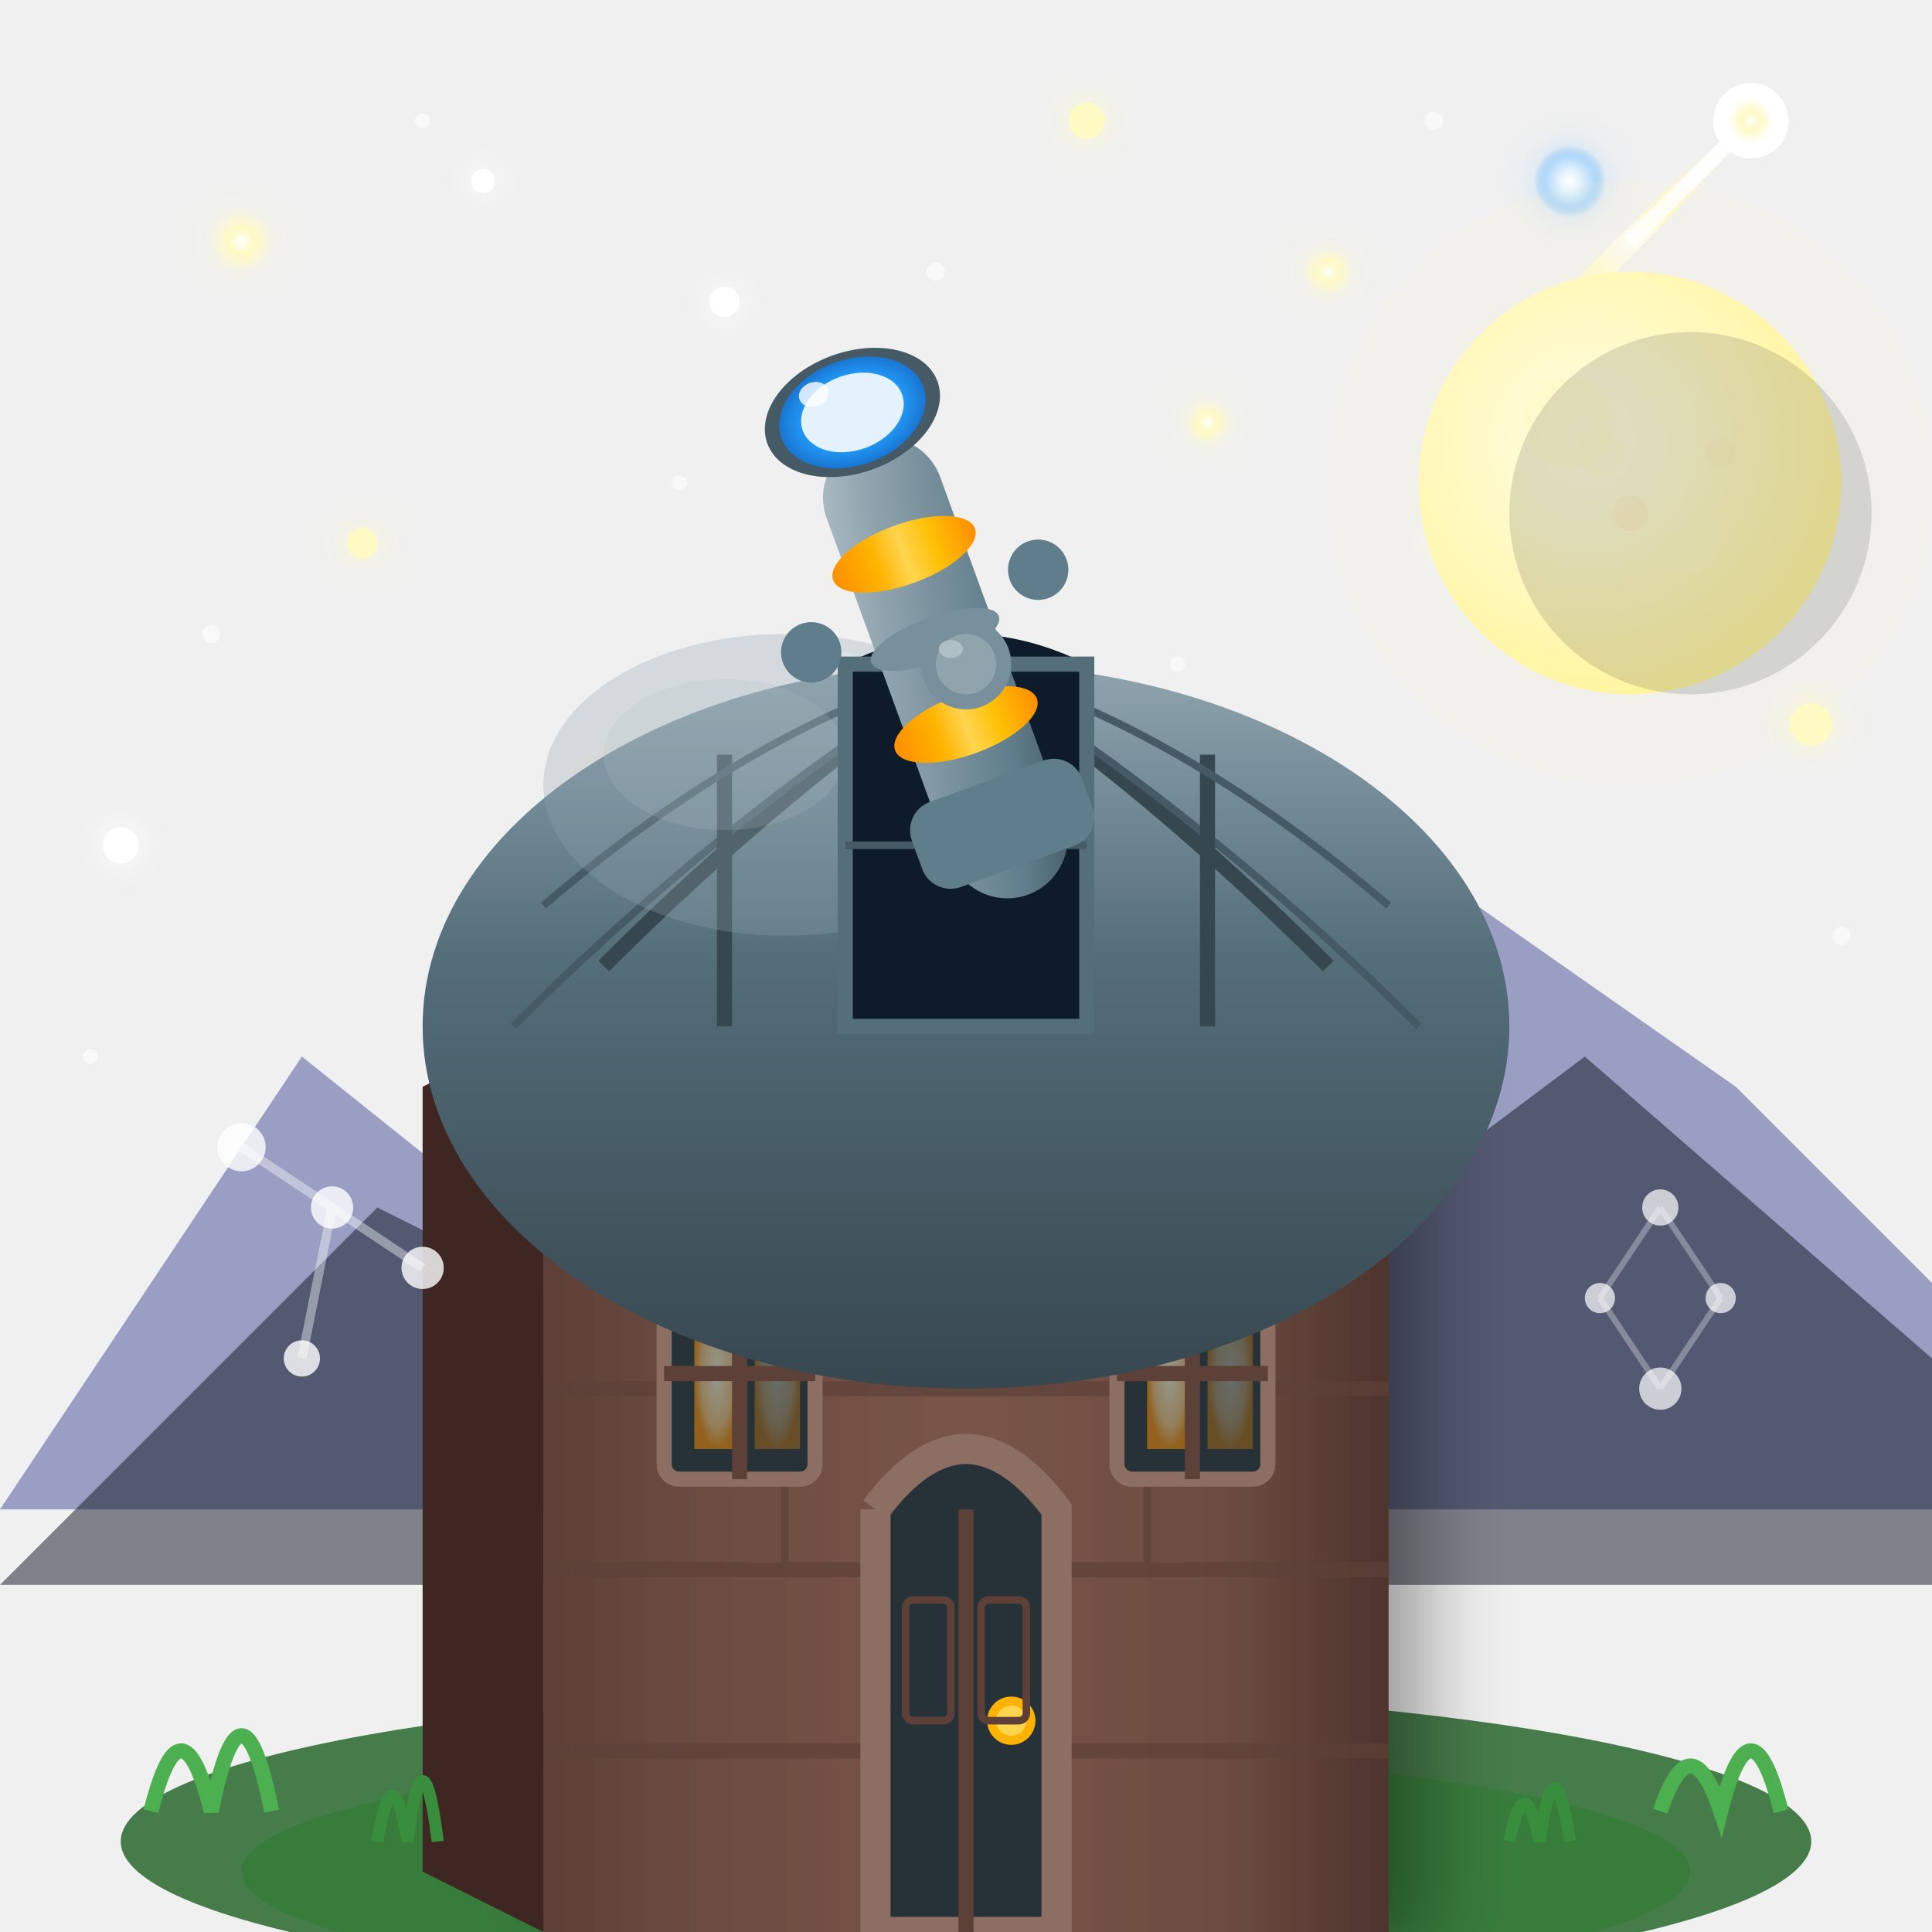
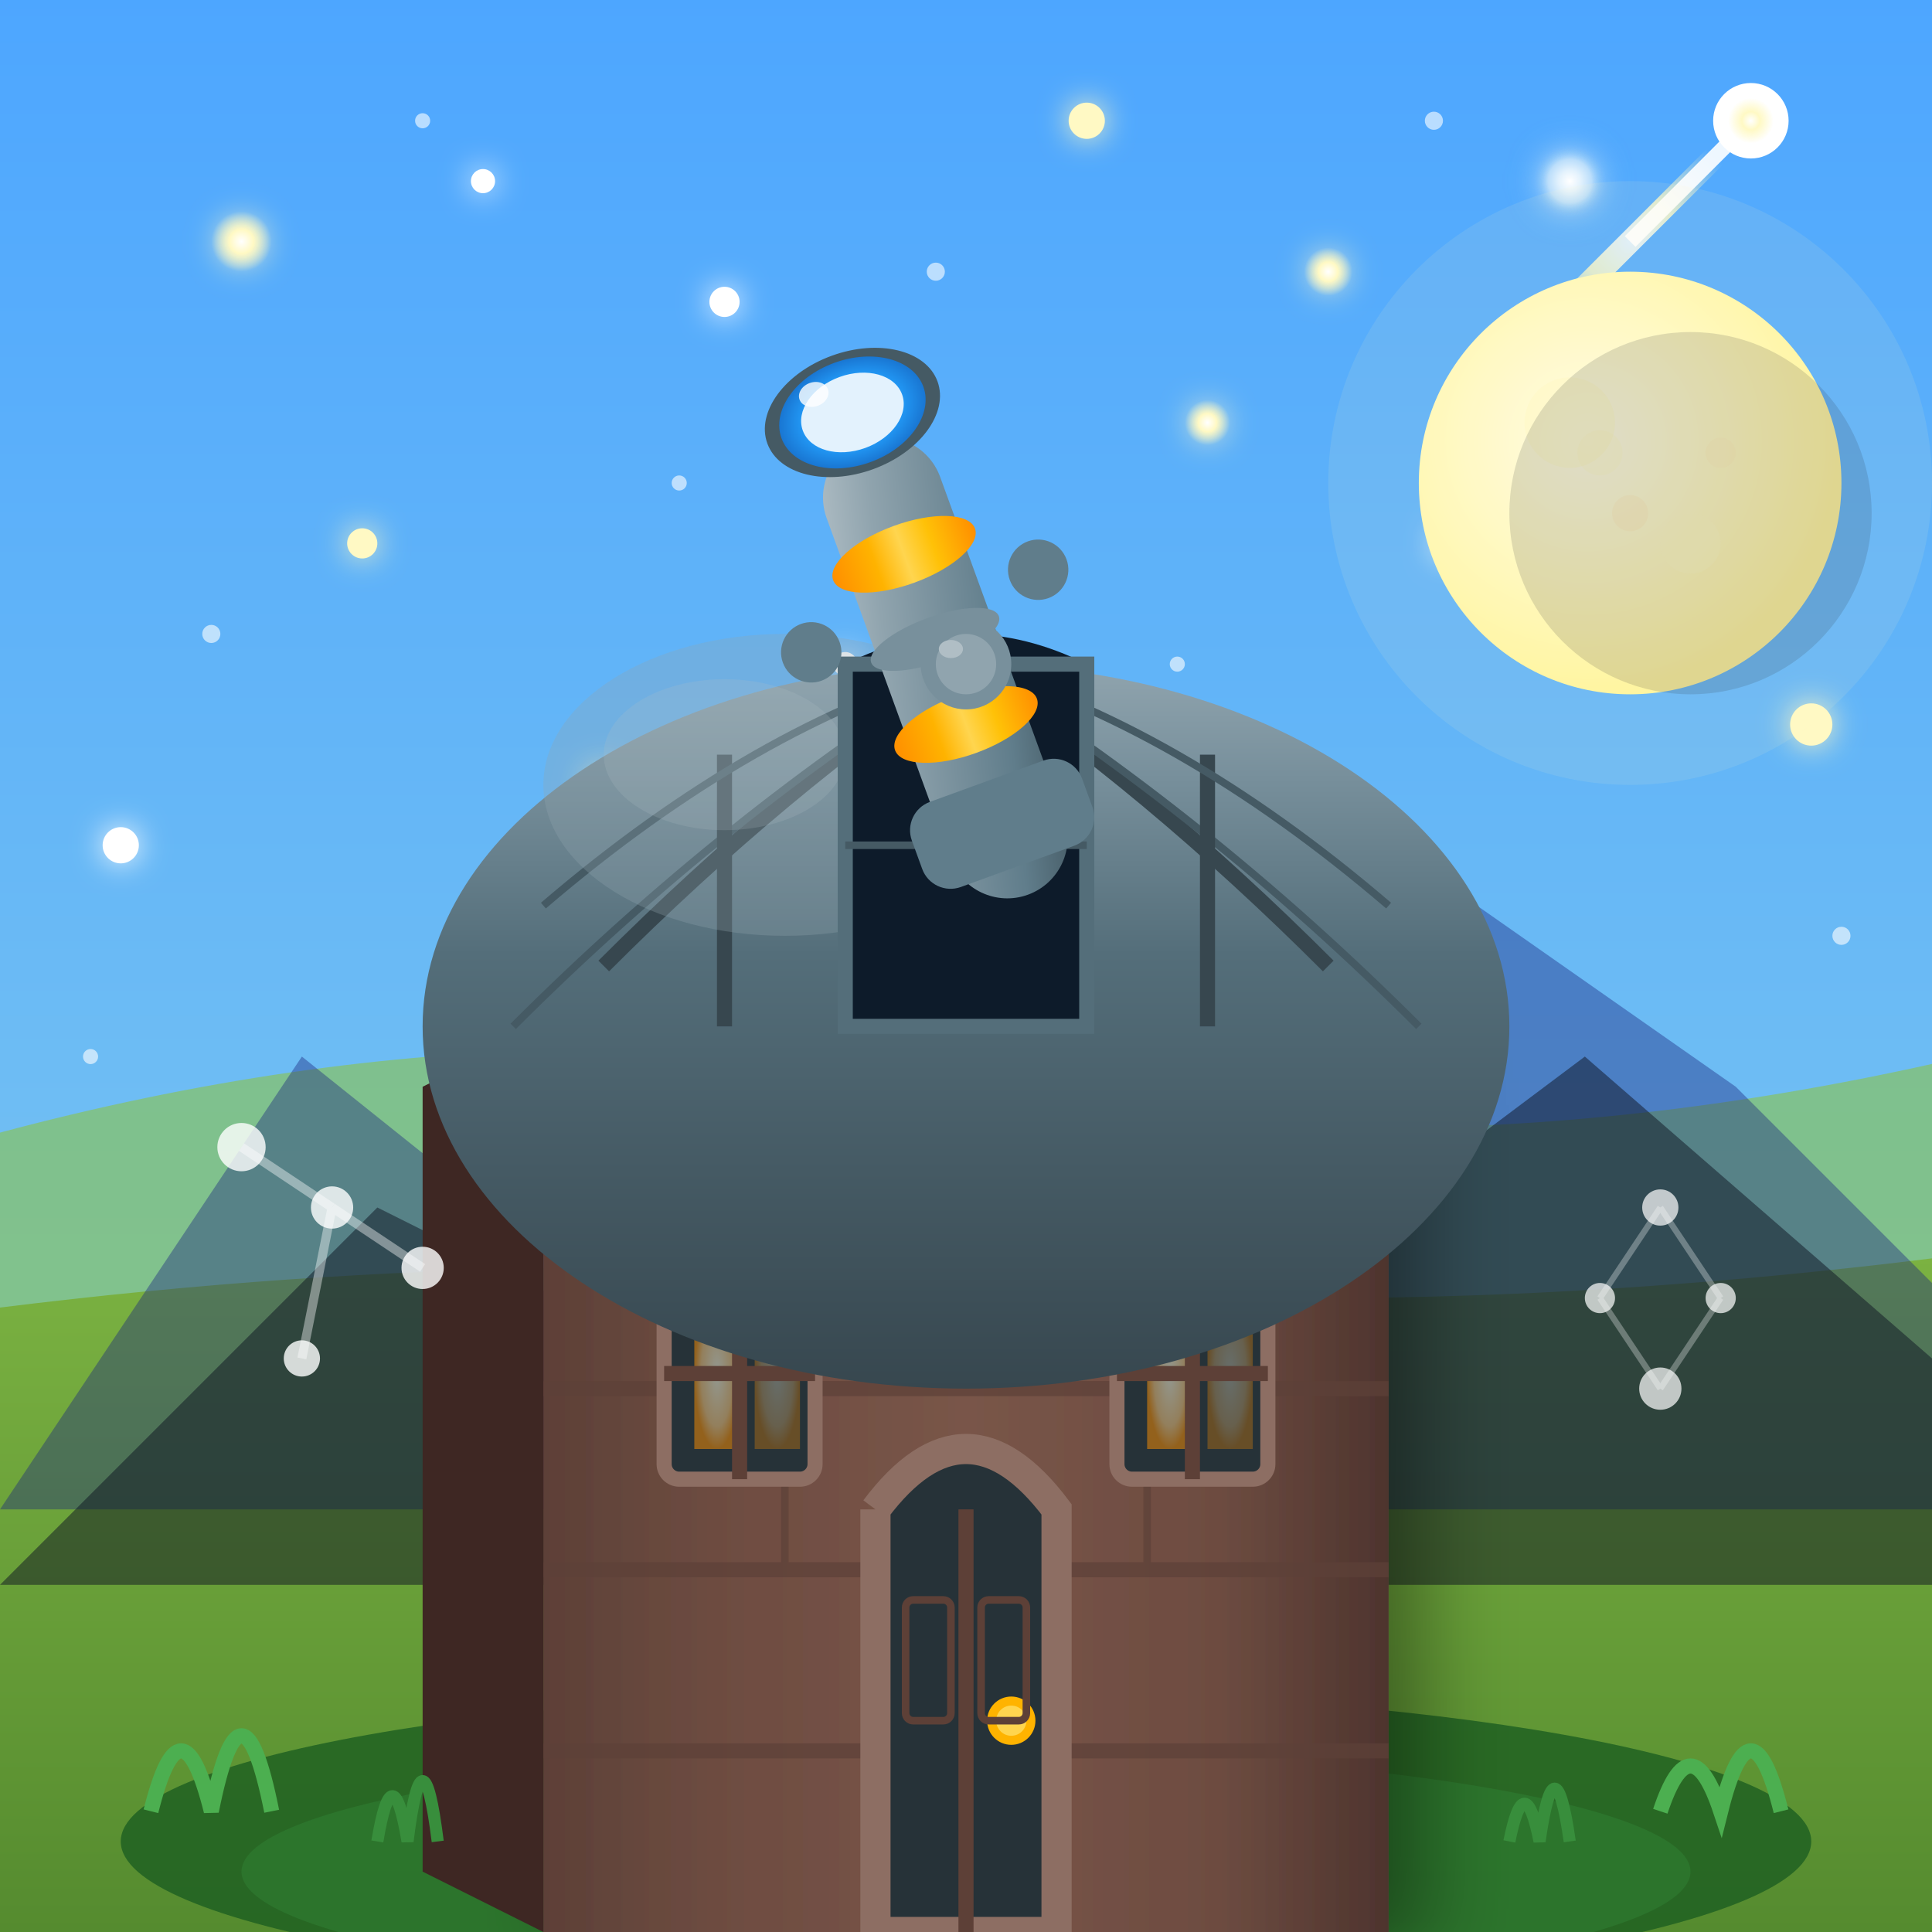
<svg xmlns="http://www.w3.org/2000/svg" viewBox="0 0 128 128" width="128" height="128">
  <defs>
    <linearGradient id="obsWall" x1="0%" y1="0%" x2="100%" y2="0%">
      <stop offset="0%" style="stop-color:#5D4037" />
      <stop offset="20%" style="stop-color:#6D4C41" />
      <stop offset="50%" style="stop-color:#795548" />
      <stop offset="80%" style="stop-color:#6D4C41" />
      <stop offset="100%" style="stop-color:#4E342E" />
    </linearGradient>
    <linearGradient id="obsDome" x1="0%" y1="100%" x2="0%" y2="0%">
      <stop offset="0%" style="stop-color:#37474F" />
      <stop offset="30%" style="stop-color:#455A64" />
      <stop offset="60%" style="stop-color:#546E7A" />
      <stop offset="85%" style="stop-color:#78909C" />
      <stop offset="100%" style="stop-color:#90A4AE" />
    </linearGradient>
    <linearGradient id="telescopeMetal" x1="0%" y1="0%" x2="100%" y2="100%">
      <stop offset="0%" style="stop-color:#B0BEC5" />
      <stop offset="25%" style="stop-color:#90A4AE" />
      <stop offset="50%" style="stop-color:#78909C" />
      <stop offset="75%" style="stop-color:#607D8B" />
      <stop offset="100%" style="stop-color:#455A64" />
    </linearGradient>
    <linearGradient id="brassRing" x1="0%" y1="0%" x2="100%" y2="0%">
      <stop offset="0%" style="stop-color:#FF8F00" />
      <stop offset="30%" style="stop-color:#FFB300" />
      <stop offset="50%" style="stop-color:#FFD54F" />
      <stop offset="70%" style="stop-color:#FFC107" />
      <stop offset="100%" style="stop-color:#FF8F00" />
    </linearGradient>
    <linearGradient id="nightSkyGrad" x1="0%" y1="0%" x2="0%" y2="100%">
      <stop offset="0%" style="stop-color:#0D1321" />
      <stop offset="30%" style="stop-color:#1A237E" />
      <stop offset="60%" style="stop-color:#283593" />
      <stop offset="100%" style="stop-color:#311B92" />
    </linearGradient>
    <radialGradient id="nightSky" cx="30%" cy="30%" r="70%">
      <stop offset="0%" style="stop-color:#1A237E" />
      <stop offset="50%" style="stop-color:#0D1B2A" />
      <stop offset="100%" style="stop-color:#0D1321" />
    </radialGradient>
    <radialGradient id="starGlow" cx="50%" cy="50%" r="50%">
      <stop offset="0%" style="stop-color:#FFFFFF" />
      <stop offset="40%" style="stop-color:#FFF9C4" />
      <stop offset="100%" style="stop-color:#FFF9C4" stop-opacity="0" />
    </radialGradient>
    <radialGradient id="bigStarGlow" cx="50%" cy="50%" r="50%">
      <stop offset="0%" style="stop-color:#FFFFFF" />
      <stop offset="30%" style="stop-color:#E3F2FD" />
      <stop offset="60%" style="stop-color:#BBDEFB" />
      <stop offset="100%" style="stop-color:#64B5F6" stop-opacity="0" />
    </radialGradient>
    <radialGradient id="lensGlow" cx="50%" cy="50%" r="50%">
      <stop offset="0%" style="stop-color:#E3F2FD" />
      <stop offset="40%" style="stop-color:#64B5F6" />
      <stop offset="70%" style="stop-color:#2196F3" />
      <stop offset="100%" style="stop-color:#1976D2" />
    </radialGradient>
    <radialGradient id="moonGlow" cx="40%" cy="40%" r="60%">
      <stop offset="0%" style="stop-color:#FFFDE7" />
      <stop offset="50%" style="stop-color:#FFF9C4" />
      <stop offset="100%" style="stop-color:#FFF59D" />
    </radialGradient>
    <radialGradient id="windowGlow" cx="50%" cy="50%" r="50%">
      <stop offset="0%" style="stop-color:#FFFDE7" />
      <stop offset="70%" style="stop-color:#FFCC80" />
      <stop offset="100%" style="stop-color:#FF8F00" />
    </radialGradient>
    <filter id="starBlur" x="-50%" y="-50%" width="200%" height="200%">
      <feGaussianBlur stdDeviation="1" result="blur" />
      <feMerge>
        <feMergeNode in="blur" />
        <feMergeNode in="SourceGraphic" />
      </feMerge>
    </filter>
    <filter id="dropShadow" x="-20%" y="-20%" width="140%" height="140%">
      <feDropShadow dx="2" dy="2" stdDeviation="3" flood-color="#000000" flood-opacity="0.4" />
    </filter>
+     <linearGradient id="sky" x1="0%" y1="0%" x2="0%" y2="100%">
+       <stop offset="0%" style="stop-color:#4da6ff" />
+       <stop offset="100%" style="stop-color:#87ceeb" />
+     </linearGradient>
+     <linearGradient id="grass" x1="0%" y1="0%" x2="0%" y2="100%">
+       <stop offset="0%" style="stop-color:#7cb342" />
+       <stop offset="100%" style="stop-color:#558b2f" />
+     </linearGradient>
  </defs>
+   <rect width="128" height="128" fill="url(#sky)" />
+   <path d="M-10,78 Q30,65 64,72 Q98,79 138,68 L138,88 L-10,88 Z" fill="#8bc34a" opacity="0.6" />
+   <path d="M-10,128 L-10,88 Q30,82 64,85 Q98,88 138,82 L138,128 Z" fill="url(#grass)" />
  <g filter="url(#starBlur)">
    <circle cx="16" cy="16" r="2" fill="url(#starGlow)" />
    <circle cx="112" cy="24" r="1.6" fill="#FFFFFF" />
    <circle cx="24" cy="36" r="1" fill="#FFF9C4" />
    <circle cx="104" cy="12" r="2.4" fill="url(#bigStarGlow)" />
    <circle cx="8" cy="56" r="1.2" fill="#FFFFFF" />
    <circle cx="120" cy="48" r="1.4" fill="#FFF9C4" />
    <circle cx="96" cy="36" r="1" fill="#FFFFFF" />
    <circle cx="32" cy="12" r="0.8" fill="#FFFFFF" />
    <circle cx="72" cy="8" r="1.2" fill="#FFF9C4" />
    <circle cx="48" cy="20" r="1" fill="#FFFFFF" />
    <circle cx="80" cy="28" r="1.5" fill="url(#starGlow)" />
    <circle cx="56" cy="44" r="0.8" fill="#FFFFFF" />
    <circle cx="40" cy="52" r="1.2" fill="#FFF9C4" />
    <circle cx="88" cy="18" r="1.6" fill="url(#starGlow)" />
  </g>
  <g fill="#FFFFFF" opacity="0.6">
    <circle cx="14" cy="42" r="0.6" />
    <circle cx="28" cy="8" r="0.5" />
    <circle cx="45" cy="32" r="0.5" />
    <circle cx="62" cy="18" r="0.6" />
    <circle cx="78" cy="44" r="0.5" />
    <circle cx="95" cy="8" r="0.6" />
    <circle cx="118" cy="36" r="0.5" />
    <circle cx="6" cy="70" r="0.5" />
    <circle cx="122" cy="62" r="0.6" />
  </g>
  <line x1="116" y1="8" x2="100" y2="24" stroke="url(#starGlow)" stroke-width="1.5" opacity="0.8" />
  <line x1="116" y1="8" x2="108" y2="16" stroke="#FFFFFF" stroke-width="1" opacity="0.9" />
  <circle cx="116" cy="8" r="2.5" fill="#FFFFFF" />
  <circle cx="116" cy="8" r="1.5" fill="url(#starGlow)" />
  <circle cx="108" cy="32" r="14" fill="url(#moonGlow)" />
  <circle cx="104" cy="28" r="3" fill="#FFF9C4" opacity="0.5" />
  <circle cx="112" cy="36" r="2" fill="#FFF9C4" opacity="0.4" />
  <circle cx="108" cy="34" r="1.2" fill="#FFECB3" opacity="0.3" />
  <circle cx="106" cy="30" r="1.5" fill="#FFF9C4" opacity="0.35" />
  <circle cx="114" cy="30" r="1" fill="#FFECB3" opacity="0.25" />
  <circle cx="112" cy="34" r="12" fill="#0D1321" opacity="0.15" />
  <circle cx="108" cy="32" r="20" fill="#FFF9C4" opacity="0.1" />
  <polygon points="0,100 20,70 35,82 55,60 75,75 95,58 115,72 128,85 128,100" fill="#1A237E" opacity="0.4" />
  <polygon points="0,105 25,80 45,90 65,72 85,85 105,70 128,90 128,105" fill="#0D1321" opacity="0.5" />
  <ellipse cx="64" cy="122" rx="56" ry="10" fill="#1B5E20" opacity="0.8" />
  <ellipse cx="64" cy="124" rx="48" ry="8" fill="#2E7D32" opacity="0.6" />
  <rect x="36" y="68" width="56" height="60" fill="url(#obsWall)" filter="url(#dropShadow)" />
  <polygon points="36,68 36,128 28,124 28,72" fill="#3E2723" />
  <g stroke="#5D4037" stroke-width="1" opacity="0.7">
    <line x1="36" y1="80" x2="92" y2="80" />
    <line x1="36" y1="92" x2="92" y2="92" />
    <line x1="36" y1="104" x2="92" y2="104" />
    <line x1="36" y1="116" x2="92" y2="116" />
    <line x1="52" y1="68" x2="52" y2="80" stroke-width="0.5" />
    <line x1="76" y1="68" x2="76" y2="80" stroke-width="0.5" />
    <line x1="64" y1="80" x2="64" y2="92" stroke-width="0.5" />
    <line x1="52" y1="92" x2="52" y2="104" stroke-width="0.5" />
    <line x1="76" y1="92" x2="76" y2="104" stroke-width="0.5" />
  </g>
  <rect x="44" y="84" width="10" height="14" fill="#263238" rx="1" />
  <rect x="44" y="84" width="10" height="14" fill="none" stroke="#8D6E63" stroke-width="1" rx="1" />
  <rect x="46" y="86" width="3" height="10" fill="url(#windowGlow)" opacity="0.5" />
  <rect x="50" y="86" width="3" height="10" fill="url(#windowGlow)" opacity="0.3" />
  <line x1="49" y1="84" x2="49" y2="98" stroke="#5D4037" stroke-width="1" />
  <line x1="44" y1="91" x2="54" y2="91" stroke="#5D4037" stroke-width="1" />
  <rect x="74" y="84" width="10" height="14" fill="#263238" rx="1" />
  <rect x="74" y="84" width="10" height="14" fill="none" stroke="#8D6E63" stroke-width="1" rx="1" />
  <rect x="76" y="86" width="3" height="10" fill="url(#windowGlow)" opacity="0.5" />
  <rect x="80" y="86" width="3" height="10" fill="url(#windowGlow)" opacity="0.3" />
  <line x1="79" y1="84" x2="79" y2="98" stroke="#5D4037" stroke-width="1" />
  <line x1="74" y1="91" x2="84" y2="91" stroke="#5D4037" stroke-width="1" />
  <path d="M58 100 L58 128 L70 128 L70 100 Q64 92, 58 100" fill="#263238" />
  <path d="M58 100 L58 128 L70 128 L70 100 Q64 92, 58 100" fill="none" stroke="#8D6E63" stroke-width="2" />
  <circle cx="67" cy="114" r="1.6" fill="#FFB300" />
  <circle cx="67" cy="114" r="1" fill="#FFD54F" />
  <line x1="64" y1="100" x2="64" y2="128" stroke="#5D4037" stroke-width="1" />
  <rect x="60" y="106" width="3" height="8" fill="none" stroke="#5D4037" stroke-width="0.5" rx="0.5" />
  <rect x="65" y="106" width="3" height="8" fill="none" stroke="#5D4037" stroke-width="0.5" rx="0.5" />
  <rect x="32" y="64" width="64" height="6" fill="#8D6E63" />
  <rect x="32" y="64" width="64" height="2" fill="#A1887F" />
  <rect x="32" y="68" width="64" height="1" fill="#6D4C41" />
  <line x1="32" y1="60" x2="56" y2="60" stroke="#6D4C41" stroke-width="2" />
  <line x1="72" y1="60" x2="96" y2="60" stroke="#6D4C41" stroke-width="2" />
  <line x1="36" y1="60" x2="36" y2="64" stroke="#6D4C41" stroke-width="2" />
  <line x1="44" y1="60" x2="44" y2="64" stroke="#6D4C41" stroke-width="2" />
  <line x1="52" y1="60" x2="52" y2="64" stroke="#6D4C41" stroke-width="2" />
  <line x1="76" y1="60" x2="76" y2="64" stroke="#6D4C41" stroke-width="2" />
  <line x1="84" y1="60" x2="84" y2="64" stroke="#6D4C41" stroke-width="2" />
  <line x1="92" y1="60" x2="92" y2="64" stroke="#6D4C41" stroke-width="2" />
  <line x1="40" y1="61" x2="40" y2="64" stroke="#8D6E63" stroke-width="1" />
  <line x1="48" y1="61" x2="48" y2="64" stroke="#8D6E63" stroke-width="1" />
  <line x1="80" y1="61" x2="80" y2="64" stroke="#8D6E63" stroke-width="1" />
  <line x1="88" y1="61" x2="88" y2="64" stroke="#8D6E63" stroke-width="1" />
  <ellipse cx="64" cy="68" rx="36" ry="24" fill="url(#obsDome)" />
  <path d="M64 44 L64 68" stroke="#37474F" stroke-width="2" fill="none" />
  <path d="M40 64 Q52 52, 64 44 Q76 52, 88 64" stroke="#37474F" stroke-width="1" fill="none" />
  <path d="M34 68 Q48 54, 64 44 Q80 54, 94 68" stroke="#455A64" stroke-width="0.5" fill="none" />
  <path d="M48 50 Q48 58, 48 68" stroke="#37474F" stroke-width="1" fill="none" />
  <path d="M80 50 Q80 58, 80 68" stroke="#37474F" stroke-width="1" fill="none" />
  <path d="M36 60 Q50 48, 64 44 Q78 48, 92 60" stroke="#455A64" stroke-width="0.5" fill="none" />
  <ellipse cx="52" cy="52" rx="16" ry="10" fill="#90A4AE" opacity="0.3" />
  <ellipse cx="48" cy="50" rx="8" ry="5" fill="#B0BEC5" opacity="0.2" />
  <path d="M56 44 L56 68 L72 68 L72 44 Q64 40, 56 44" fill="#0D1B2A" />
  <rect x="56" y="44" width="16" height="24" fill="none" stroke="#546E7A" stroke-width="1" />
  <line x1="56" y1="56" x2="72" y2="56" stroke="#455A64" stroke-width="0.5" />
  <g transform="rotate(-20, 64, 48)">
    <rect x="60" y="28" width="8" height="32" rx="4" fill="url(#telescopeMetal)" />
    <rect x="58" y="52" width="12" height="6" rx="2" fill="#607D8B" />
    <ellipse cx="64" cy="26" rx="6" ry="4" fill="#455A64" />
    <ellipse cx="64" cy="26" rx="5" ry="3.5" fill="url(#lensGlow)" />
    <ellipse cx="64" cy="26" rx="3.5" ry="2.5" fill="#E3F2FD" />
    <ellipse cx="62" cy="24" rx="1" ry="0.8" fill="#FFFFFF" opacity="0.8" />
    <ellipse cx="64" cy="36" rx="5" ry="2" fill="url(#brassRing)" />
    <ellipse cx="64" cy="48" rx="5" ry="2" fill="url(#brassRing)" />
    <ellipse cx="64" cy="42" rx="4.5" ry="1.5" fill="#78909C" />
    <circle cx="56" cy="40" r="2" fill="#607D8B" />
    <circle cx="72" cy="40" r="2" fill="#607D8B" />
  </g>
  <g fill="#FFFFFF" opacity="0.8">
    <circle cx="16" cy="76" r="1.6" />
    <circle cx="22" cy="80" r="1.4" />
    <circle cx="28" cy="84" r="1.4" />
    <circle cx="20" cy="90" r="1.2" />
  </g>
  <g stroke="#FFFFFF" stroke-width="0.6" opacity="0.4">
    <line x1="16" y1="76" x2="22" y2="80" />
    <line x1="22" y1="80" x2="28" y2="84" />
    <line x1="22" y1="80" x2="20" y2="90" />
  </g>
  <g fill="#FFFFFF" opacity="0.7">
    <circle cx="110" cy="80" r="1.2" />
    <circle cx="106" cy="86" r="1" />
    <circle cx="114" cy="86" r="1" />
    <circle cx="110" cy="92" r="1.4" />
  </g>
  <g stroke="#FFFFFF" stroke-width="0.4" opacity="0.3">
    <line x1="110" y1="80" x2="106" y2="86" />
    <line x1="110" y1="80" x2="114" y2="86" />
    <line x1="106" y1="86" x2="110" y2="92" />
    <line x1="114" y1="86" x2="110" y2="92" />
  </g>
  <path d="M10,120 Q12,112 14,120 Q16,110 18,120" stroke="#4CAF50" fill="none" stroke-width="1" />
  <path d="M110,120 Q112,114 114,120 Q116,112 118,120" stroke="#4CAF50" fill="none" stroke-width="1" />
  <path d="M25,122 Q26,116 27,122 Q28,114 29,122" stroke="#388E3C" fill="none" stroke-width="0.8" />
  <path d="M100,122 Q101,117 102,122 Q103,115 104,122" stroke="#388E3C" fill="none" stroke-width="0.8" />
  <circle cx="64" cy="44" r="3" fill="#78909C" />
  <circle cx="64" cy="44" r="2" fill="#90A4AE" />
  <ellipse cx="63" cy="43" rx="0.8" ry="0.6" fill="#B0BEC5" />
</svg>
